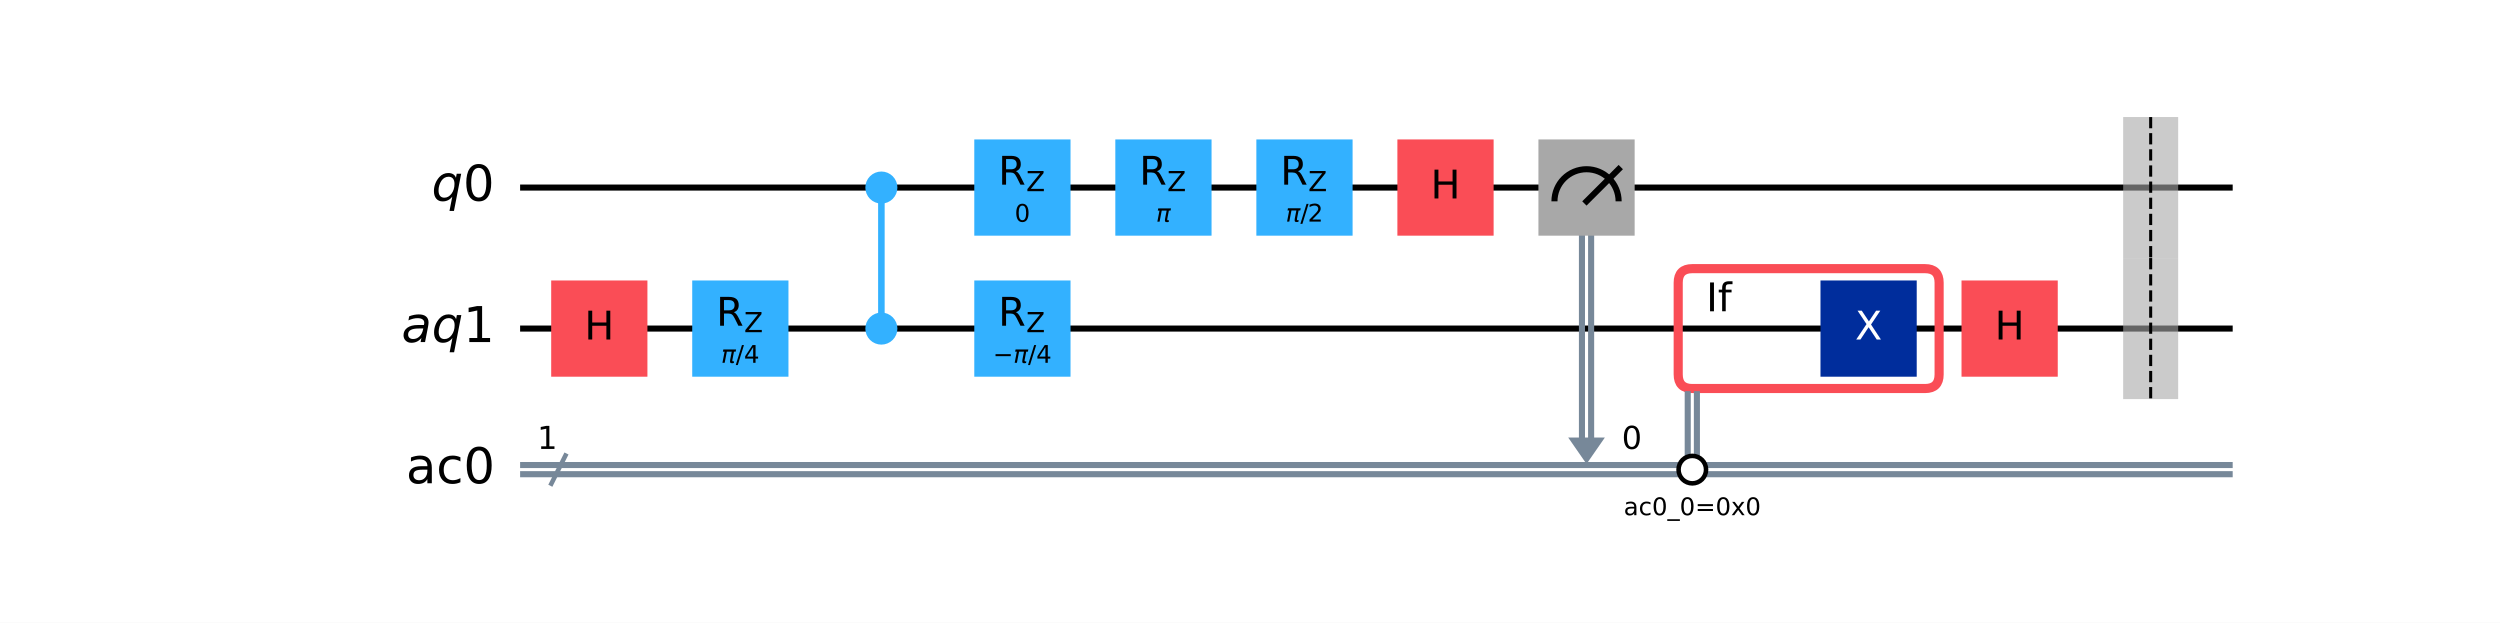
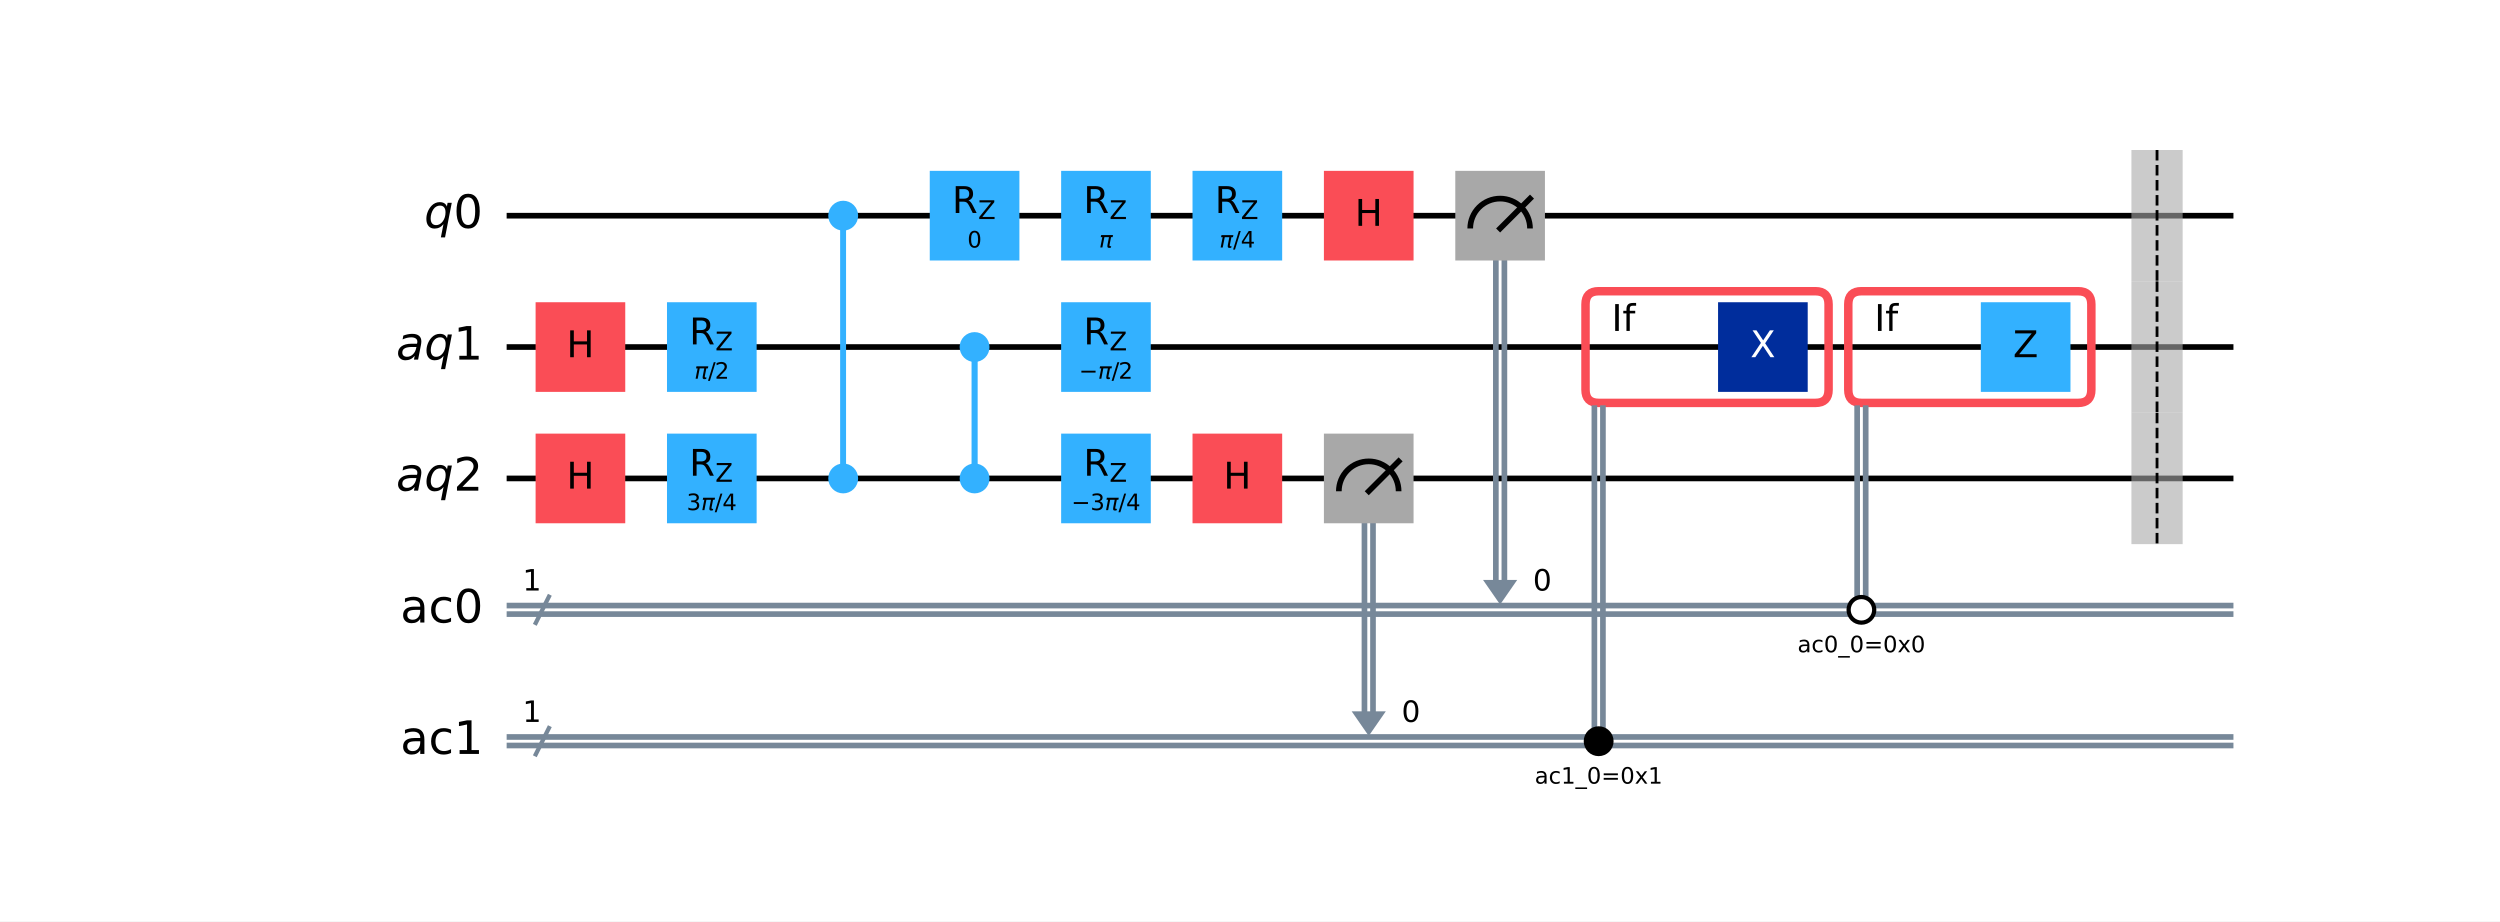
- <svg xmlns="http://www.w3.org/2000/svg" xmlns:xlink="http://www.w3.org/1999/xlink" width="821.687pt" height="204.68pt" viewBox="0 0 821.687 204.68" version="1.1">
+ <svg xmlns="http://www.w3.org/2000/svg" xmlns:xlink="http://www.w3.org/1999/xlink" width="882.033pt" height="325.08pt" viewBox="0 0 882.033 325.08" version="1.1">
  <defs>
    <style type="text/css">*{stroke-linejoin: round; stroke-linecap: butt}</style>
  </defs>
  <g id="figure_1">
    <g id="patch_1">
-       <path d="M 0 204.68  L 821.687 204.68  L 821.687 0  L 0 0  z " style="fill: #ffffff" />
+       <path d="M 0 325.08  L 882.033 325.08  L 882.033 0  L 0 0  z " style="fill: #ffffff" />
    </g>
    <g id="axes_1">
      <g id="line2d_1">
-         <path d="M 171.946 61.645  L 732.829 61.645  " clip-path="url(#pa4b3203c7c)" style="fill: none; stroke: #000000; stroke-width: 2; stroke-linecap: square" />
+         <path d="M 179.751 76.093  L 786.989 76.093  " clip-path="url(#p1c346f4d17)" style="fill: none; stroke: #000000; stroke-width: 2; stroke-linecap: square" />
      </g>
      <g id="line2d_2">
-         <path d="M 171.946 107.999  L 732.829 107.999  " clip-path="url(#pa4b3203c7c)" style="fill: none; stroke: #000000; stroke-width: 2; stroke-linecap: square" />
+         <path d="M 179.751 122.447  L 786.989 122.447  " clip-path="url(#p1c346f4d17)" style="fill: none; stroke: #000000; stroke-width: 2; stroke-linecap: square" />
      </g>
      <g id="line2d_3">
-         <path d="M 181.216 158.988  L 185.852 149.717  " clip-path="url(#pa4b3203c7c)" style="fill: none; stroke: #778899; stroke-width: 1.5; stroke-linecap: square" />
+         <path d="M 179.751 168.801  L 786.989 168.801  " clip-path="url(#p1c346f4d17)" style="fill: none; stroke: #000000; stroke-width: 2; stroke-linecap: square" />
      </g>
      <g id="line2d_4">
-         <path d="M 171.946 152.846  L 732.829 152.846  " clip-path="url(#pa4b3203c7c)" style="fill: none; stroke: #778899; stroke-width: 2; stroke-linecap: square" />
+         <path d="M 189.022 219.79  L 193.658 210.519  " clip-path="url(#p1c346f4d17)" style="fill: none; stroke: #778899; stroke-width: 1.5; stroke-linecap: square" />
      </g>
      <g id="line2d_5">
-         <path d="M 171.946 155.859  L 732.829 155.859  " clip-path="url(#pa4b3203c7c)" style="fill: none; stroke: #778899; stroke-width: 2; stroke-linecap: square" />
+         <path d="M 179.751 213.648  L 786.989 213.648  " clip-path="url(#p1c346f4d17)" style="fill: none; stroke: #778899; stroke-width: 2; stroke-linecap: square" />
+       </g>
+       <g id="line2d_6">
+         <path d="M 179.751 216.661  L 786.989 216.661  " clip-path="url(#p1c346f4d17)" style="fill: none; stroke: #778899; stroke-width: 2; stroke-linecap: square" />
+       </g>
+       <g id="line2d_7">
+         <path d="M 189.022 266.144  L 193.658 256.873  " clip-path="url(#p1c346f4d17)" style="fill: none; stroke: #778899; stroke-width: 1.5; stroke-linecap: square" />
+       </g>
+       <g id="line2d_8">
+         <path d="M 179.751 260.002  L 786.989 260.002  " clip-path="url(#p1c346f4d17)" style="fill: none; stroke: #778899; stroke-width: 2; stroke-linecap: square" />
+       </g>
+       <g id="line2d_9">
+         <path d="M 179.751 263.015  L 786.989 263.015  " clip-path="url(#p1c346f4d17)" style="fill: none; stroke: #778899; stroke-width: 2; stroke-linecap: square" />
      </g>
      <g id="patch_2">
-         <path d="M 515.429 143.807  L 527.481 143.807  L 521.455 152.499  z " clip-path="url(#pa4b3203c7c)" style="fill: #778899" />
+         <path d="M 476.881 250.963  L 488.933 250.963  L 482.907 259.655  z " clip-path="url(#p1c346f4d17)" style="fill: #778899" />
      </g>
      <g id="patch_3">
-         <path d="M 556.22 127.699  L 632.704 127.699  Q 637.34 127.699 637.34 123.064  L 637.34 92.934  Q 637.34 88.298 632.704 88.298  L 556.22 88.298  Q 551.585 88.298 551.585 92.934  L 551.585 123.064  Q 551.585 127.699 556.22 127.699  L 556.22 127.699  z " clip-path="url(#pa4b3203c7c)" style="fill: none; stroke: #fa4d56; stroke-width: 3; stroke-linejoin: miter" />
+         <path d="M 523.235 204.609  L 535.287 204.609  L 529.261 213.301  z " clip-path="url(#p1c346f4d17)" style="fill: #778899" />
+       </g>
+       <g id="patch_4">
+         <path d="M 564.026 142.147  L 640.51 142.147  Q 645.146 142.147 645.146 137.512  L 645.146 107.382  Q 645.146 102.746 640.51 102.746  L 564.026 102.746  Q 559.391 102.746 559.391 107.382  L 559.391 137.512  Q 559.391 142.147 564.026 142.147  L 564.026 142.147  z " clip-path="url(#p1c346f4d17)" style="fill: none; stroke: #fa4d56; stroke-width: 3; stroke-linejoin: miter" />
      </g>
      <g id="text_1">
-         <g clip-path="url(#pa4b3203c7c)">
-           <g transform="translate(552.5118 102.3152) scale(0.13 -0.13)">
+         <g clip-path="url(#p1c346f4d17)">
+           <g transform="translate(560.3178 116.7632) scale(0.13 -0.13)">
            <defs>
              <path id="DejaVuSans-20" transform="scale(0.015625)" />
              <path id="DejaVuSans-49" d="M 628 4666  L 1259 4666  L 1259 0  L 628 0  L 628 4666  z " transform="scale(0.015625)" />
              <path id="DejaVuSans-66" d="M 2375 4863  L 2375 4384  L 1825 4384  Q 1516 4384 1395 4259  Q 1275 4134 1275 3809  L 1275 3500  L 2222 3500  L 2222 3053  L 1275 3053  L 1275 0  L 697 0  L 697 3053  L 147 3053  L 147 3500  L 697 3500  L 697 3744  Q 697 4328 969 4595  Q 1241 4863 1831 4863  L 2375 4863  z " transform="scale(0.015625)" />
            </defs>
            <use xlink:href="#DejaVuSans-20" />
            <use xlink:href="#DejaVuSans-20" transform="translate(31.78711 0)" />
            <use xlink:href="#DejaVuSans-49" transform="translate(63.57422 0)" />
            <use xlink:href="#DejaVuSans-66" transform="translate(93.06641 0)" />
          </g>
        </g>
      </g>
-       <g id="patch_4">
-         <path d="M -526.146 313.115  Q -521.51 313.115 -521.51 308.48  Q -521.51 273.714 -526.146 273.714  Q -607.265 273.714 -607.265 278.35  Q -607.265 313.115 -602.63 313.115  " clip-path="url(#pa4b3203c7c)" style="fill: none; stroke: #fa4d56; stroke-width: 3; stroke-linejoin: miter" />
+       <g id="patch_5">
+         <path d="M -518.34 420.271  Q -513.704 420.271 -513.704 415.636  Q -513.704 380.87 -518.34 380.87  Q -599.459 380.87 -599.459 385.506  Q -599.459 420.271 -594.824 420.271  " clip-path="url(#p1c346f4d17)" style="fill: none; stroke: #fa4d56; stroke-width: 3; stroke-linejoin: miter" />
      </g>
      <g id="text_2">
-         <g clip-path="url(#pa4b3203c7c)">
-           <g transform="translate(-606.3381 287.7312) scale(0.13 -0.13)">
+         <g clip-path="url(#p1c346f4d17)">
+           <g transform="translate(-598.5322 394.8872) scale(0.13 -0.13)">
            <use xlink:href="#DejaVuSans-20" />
            <use xlink:href="#DejaVuSans-20" transform="translate(31.78711 0)" />
            <use xlink:href="#DejaVuSans-49" transform="translate(63.57422 0)" />
            <use xlink:href="#DejaVuSans-66" transform="translate(93.06641 0)" />
          </g>
        </g>
      </g>
-       <g id="patch_5">
-         <path d="M 167.31 38.468  L -991.54 38.468  L -991.54 223.884  L 167.31 223.884  z " clip-path="url(#pa4b3203c7c)" style="fill: #ffffff; stroke: #ffffff; stroke-width: 1.5; stroke-linejoin: miter" />
-       </g>
-       <g id="line2d_6">
-         <path d="M 289.685 107.999  L 289.685 61.645  " clip-path="url(#pa4b3203c7c)" style="fill: none; stroke: #33b1ff; stroke-width: 2; stroke-linecap: square" />
-       </g>
-       <g id="line2d_7">
-         <path d="M 522.961 61.645  L 522.961 143.807  " clip-path="url(#pa4b3203c7c)" style="fill: none; stroke: #778899; stroke-width: 2; stroke-linecap: square" />
-       </g>
-       <g id="line2d_8">
-         <path d="M 519.948 61.645  L 519.948 143.807  " clip-path="url(#pa4b3203c7c)" style="fill: none; stroke: #778899; stroke-width: 2; stroke-linecap: square" />
-       </g>
-       <g id="line2d_9">
-         <path d="M 557.727 129.553  L 557.727 154.353  " clip-path="url(#pa4b3203c7c)" style="fill: none; stroke: #778899; stroke-width: 2; stroke-linecap: square" />
+       <g id="patch_6">
+         <path d="M 656.734 142.147  L 733.218 142.147  Q 737.854 142.147 737.854 137.512  L 737.854 107.382  Q 737.854 102.746 733.218 102.746  L 656.734 102.746  Q 652.099 102.746 652.099 107.382  L 652.099 137.512  Q 652.099 142.147 656.734 142.147  L 656.734 142.147  z " clip-path="url(#p1c346f4d17)" style="fill: none; stroke: #fa4d56; stroke-width: 3; stroke-linejoin: miter" />
+       </g>
+       <g id="text_3">
+         <g clip-path="url(#p1c346f4d17)">
+           <g transform="translate(653.0258 116.7632) scale(0.13 -0.13)">
+             <use xlink:href="#DejaVuSans-20" />
+             <use xlink:href="#DejaVuSans-20" transform="translate(31.78711 0)" />
+             <use xlink:href="#DejaVuSans-49" transform="translate(63.57422 0)" />
+             <use xlink:href="#DejaVuSans-66" transform="translate(93.06641 0)" />
+           </g>
+         </g>
+       </g>
+       <g id="patch_7">
+         <path d="M -425.632 420.271  Q -420.996 420.271 -420.996 415.636  Q -420.996 380.87 -425.632 380.87  Q -506.751 380.87 -506.751 385.506  Q -506.751 420.271 -502.116 420.271  " clip-path="url(#p1c346f4d17)" style="fill: none; stroke: #fa4d56; stroke-width: 3; stroke-linejoin: miter" />
+       </g>
+       <g id="text_4">
+         <g clip-path="url(#p1c346f4d17)">
+           <g transform="translate(-505.8242 394.8872) scale(0.13 -0.13)">
+             <use xlink:href="#DejaVuSans-20" />
+             <use xlink:href="#DejaVuSans-20" transform="translate(31.78711 0)" />
+             <use xlink:href="#DejaVuSans-49" transform="translate(63.57422 0)" />
+             <use xlink:href="#DejaVuSans-66" transform="translate(93.06641 0)" />
+           </g>
+         </g>
+       </g>
+       <g id="patch_8">
+         <path d="M 175.116 52.916  L -983.734 52.916  L -983.734 331.04  L 175.116 331.04  z " clip-path="url(#p1c346f4d17)" style="fill: #ffffff; stroke: #ffffff; stroke-width: 1.5; stroke-linejoin: miter" />
      </g>
      <g id="line2d_10">
-         <path d="M 554.714 129.553  L 554.714 154.353  " clip-path="url(#pa4b3203c7c)" style="fill: none; stroke: #778899; stroke-width: 2; stroke-linecap: square" />
+         <path d="M 297.491 168.801  L 297.491 76.093  " clip-path="url(#p1c346f4d17)" style="fill: none; stroke: #33b1ff; stroke-width: 2; stroke-linecap: square" />
      </g>
      <g id="line2d_11">
-         <path d="M 289.685 107.999  L 289.685 61.645  " clip-path="url(#pa4b3203c7c)" style="fill: none; stroke: #33b1ff; stroke-width: 2; stroke-linecap: square" />
-       </g>
-       <g id="patch_6">
-         <path d="M 697.832 84.822  L 715.91 84.822  L 715.91 38.468  L 697.832 38.468  z " clip-path="url(#pa4b3203c7c)" style="fill: #a8a8a8; opacity: 0.6" />
-       </g>
-       <g id="patch_7">
-         <path d="M 697.832 131.176  L 715.91 131.176  L 715.91 84.822  L 697.832 84.822  z " clip-path="url(#pa4b3203c7c)" style="fill: #a8a8a8; opacity: 0.6" />
-       </g>
-       <g id="patch_8">
-         <path d="M 181.912 123.064  L 212.042 123.064  L 212.042 92.934  L 181.912 92.934  z " clip-path="url(#pa4b3203c7c)" style="fill: #fa4d56; stroke: #fa4d56; stroke-width: 1.5; stroke-linejoin: miter" />
+         <path d="M 343.845 168.801  L 343.845 122.447  " clip-path="url(#p1c346f4d17)" style="fill: none; stroke: #33b1ff; stroke-width: 2; stroke-linecap: square" />
+       </g>
+       <g id="line2d_12">
+         <path d="M 484.413 168.801  L 484.413 250.963  " clip-path="url(#p1c346f4d17)" style="fill: none; stroke: #778899; stroke-width: 2; stroke-linecap: square" />
+       </g>
+       <g id="line2d_13">
+         <path d="M 481.4 168.801  L 481.4 250.963  " clip-path="url(#p1c346f4d17)" style="fill: none; stroke: #778899; stroke-width: 2; stroke-linecap: square" />
+       </g>
+       <g id="line2d_14">
+         <path d="M 530.767 76.093  L 530.767 204.609  " clip-path="url(#p1c346f4d17)" style="fill: none; stroke: #778899; stroke-width: 2; stroke-linecap: square" />
+       </g>
+       <g id="line2d_15">
+         <path d="M 527.754 76.093  L 527.754 204.609  " clip-path="url(#p1c346f4d17)" style="fill: none; stroke: #778899; stroke-width: 2; stroke-linecap: square" />
+       </g>
+       <g id="line2d_16">
+         <path d="M 565.533 144.001  L 565.533 261.509  " clip-path="url(#p1c346f4d17)" style="fill: none; stroke: #778899; stroke-width: 2; stroke-linecap: square" />
+       </g>
+       <g id="line2d_17">
+         <path d="M 562.52 144.001  L 562.52 261.509  " clip-path="url(#p1c346f4d17)" style="fill: none; stroke: #778899; stroke-width: 2; stroke-linecap: square" />
+       </g>
+       <g id="line2d_18">
+         <path d="M 658.241 144.001  L 658.241 215.155  " clip-path="url(#p1c346f4d17)" style="fill: none; stroke: #778899; stroke-width: 2; stroke-linecap: square" />
+       </g>
+       <g id="line2d_19">
+         <path d="M 655.228 144.001  L 655.228 215.155  " clip-path="url(#p1c346f4d17)" style="fill: none; stroke: #778899; stroke-width: 2; stroke-linecap: square" />
+       </g>
+       <g id="line2d_20">
+         <path d="M 297.491 168.801  L 297.491 76.093  " clip-path="url(#p1c346f4d17)" style="fill: none; stroke: #33b1ff; stroke-width: 2; stroke-linecap: square" />
+       </g>
+       <g id="line2d_21">
+         <path d="M 343.845 168.801  L 343.845 122.447  " clip-path="url(#p1c346f4d17)" style="fill: none; stroke: #33b1ff; stroke-width: 2; stroke-linecap: square" />
      </g>
      <g id="patch_9">
-         <path d="M 228.266 123.064  L 258.396 123.064  L 258.396 92.934  L 228.266 92.934  z " clip-path="url(#pa4b3203c7c)" style="fill: #33b1ff; stroke: #33b1ff; stroke-width: 1.5; stroke-linejoin: miter" />
+         <path d="M 751.992 99.27  L 770.07 99.27  L 770.07 52.916  L 751.992 52.916  z " clip-path="url(#p1c346f4d17)" style="fill: #a8a8a8; opacity: 0.6" />
      </g>
      <g id="patch_10">
-         <path d="M 289.685 66.164  C 290.883 66.164 292.033 65.688 292.88 64.841  C 293.728 63.993 294.204 62.843 294.204 61.645  C 294.204 60.446 293.728 59.297 292.88 58.449  C 292.033 57.601 290.883 57.125 289.685 57.125  C 288.486 57.125 287.336 57.601 286.489 58.449  C 285.641 59.297 285.165 60.446 285.165 61.645  C 285.165 62.843 285.641 63.993 286.489 64.841  C 287.336 65.688 288.486 66.164 289.685 66.164  z " clip-path="url(#pa4b3203c7c)" style="fill: #33b1ff; stroke: #33b1ff; stroke-width: 1.5; stroke-linejoin: miter" />
+         <path d="M 751.992 145.624  L 770.07 145.624  L 770.07 99.27  L 751.992 99.27  z " clip-path="url(#p1c346f4d17)" style="fill: #a8a8a8; opacity: 0.6" />
      </g>
      <g id="patch_11">
-         <path d="M 289.685 112.518  C 290.883 112.518 292.033 112.042 292.88 111.195  C 293.728 110.347 294.204 109.197 294.204 107.999  C 294.204 106.8 293.728 105.651 292.88 104.803  C 292.033 103.955 290.883 103.479 289.685 103.479  C 288.486 103.479 287.336 103.955 286.489 104.803  C 285.641 105.651 285.165 106.8 285.165 107.999  C 285.165 109.197 285.641 110.347 286.489 111.195  C 287.336 112.042 288.486 112.518 289.685 112.518  z " clip-path="url(#pa4b3203c7c)" style="fill: #33b1ff; stroke: #33b1ff; stroke-width: 1.5; stroke-linejoin: miter" />
+         <path d="M 751.992 191.978  L 770.07 191.978  L 770.07 145.624  L 751.992 145.624  z " clip-path="url(#p1c346f4d17)" style="fill: #a8a8a8; opacity: 0.6" />
      </g>
      <g id="patch_12">
-         <path d="M 320.974 76.71  L 351.104 76.71  L 351.104 46.58  L 320.974 46.58  z " clip-path="url(#pa4b3203c7c)" style="fill: #33b1ff; stroke: #33b1ff; stroke-width: 1.5; stroke-linejoin: miter" />
+         <path d="M 189.718 183.866  L 219.848 183.866  L 219.848 153.736  L 189.718 153.736  z " clip-path="url(#p1c346f4d17)" style="fill: #fa4d56; stroke: #fa4d56; stroke-width: 1.5; stroke-linejoin: miter" />
      </g>
      <g id="patch_13">
-         <path d="M 320.974 123.064  L 351.104 123.064  L 351.104 92.934  L 320.974 92.934  z " clip-path="url(#pa4b3203c7c)" style="fill: #33b1ff; stroke: #33b1ff; stroke-width: 1.5; stroke-linejoin: miter" />
+         <path d="M 189.718 137.512  L 219.848 137.512  L 219.848 107.382  L 189.718 107.382  z " clip-path="url(#p1c346f4d17)" style="fill: #fa4d56; stroke: #fa4d56; stroke-width: 1.5; stroke-linejoin: miter" />
      </g>
      <g id="patch_14">
-         <path d="M 367.328 76.71  L 397.458 76.71  L 397.458 46.58  L 367.328 46.58  z " clip-path="url(#pa4b3203c7c)" style="fill: #33b1ff; stroke: #33b1ff; stroke-width: 1.5; stroke-linejoin: miter" />
+         <path d="M 236.072 183.866  L 266.202 183.866  L 266.202 153.736  L 236.072 153.736  z " clip-path="url(#p1c346f4d17)" style="fill: #33b1ff; stroke: #33b1ff; stroke-width: 1.5; stroke-linejoin: miter" />
      </g>
      <g id="patch_15">
-         <path d="M 413.682 76.71  L 443.812 76.71  L 443.812 46.58  L 413.682 46.58  z " clip-path="url(#pa4b3203c7c)" style="fill: #33b1ff; stroke: #33b1ff; stroke-width: 1.5; stroke-linejoin: miter" />
+         <path d="M 236.072 137.512  L 266.202 137.512  L 266.202 107.382  L 236.072 107.382  z " clip-path="url(#p1c346f4d17)" style="fill: #33b1ff; stroke: #33b1ff; stroke-width: 1.5; stroke-linejoin: miter" />
      </g>
      <g id="patch_16">
-         <path d="M 460.036 76.71  L 490.166 76.71  L 490.166 46.58  L 460.036 46.58  z " clip-path="url(#pa4b3203c7c)" style="fill: #fa4d56; stroke: #fa4d56; stroke-width: 1.5; stroke-linejoin: miter" />
+         <path d="M 297.491 80.612  C 298.689 80.612 299.839 80.136 300.686 79.289  C 301.534 78.441 302.01 77.291 302.01 76.093  C 302.01 74.894 301.534 73.745 300.686 72.897  C 299.839 72.049 298.689 71.573 297.491 71.573  C 296.292 71.573 295.142 72.049 294.295 72.897  C 293.447 73.745 292.971 74.894 292.971 76.093  C 292.971 77.291 293.447 78.441 294.295 79.289  C 295.142 80.136 296.292 80.612 297.491 80.612  z " clip-path="url(#p1c346f4d17)" style="fill: #33b1ff; stroke: #33b1ff; stroke-width: 1.5; stroke-linejoin: miter" />
      </g>
      <g id="patch_17">
-         <path d="M 506.39 76.71  L 536.52 76.71  L 536.52 46.58  L 506.39 46.58  z " clip-path="url(#pa4b3203c7c)" style="fill: #a8a8a8; stroke: #a8a8a8; stroke-width: 1.5; stroke-linejoin: miter" />
+         <path d="M 297.491 173.32  C 298.689 173.32 299.839 172.844 300.686 171.997  C 301.534 171.149 302.01 169.999 302.01 168.801  C 302.01 167.602 301.534 166.453 300.686 165.605  C 299.839 164.757 298.689 164.281 297.491 164.281  C 296.292 164.281 295.142 164.757 294.295 165.605  C 293.447 166.453 292.971 167.602 292.971 168.801  C 292.971 169.999 293.447 171.149 294.295 171.997  C 295.142 172.844 296.292 173.32 297.491 173.32  z " clip-path="url(#p1c346f4d17)" style="fill: #33b1ff; stroke: #33b1ff; stroke-width: 1.5; stroke-linejoin: miter" />
      </g>
      <g id="patch_18">
-         <path d="M 532 66.164  C 532 63.369 530.888 60.684 528.911 58.707  C 526.935 56.731 524.25 55.619 521.455 55.619  C 518.659 55.619 515.975 56.731 513.998 58.707  C 512.021 60.684 510.909 63.369 510.909 66.164  " clip-path="url(#pa4b3203c7c)" style="fill: none; stroke: #000000; stroke-width: 2; stroke-linejoin: miter" />
-       </g>
-       <g id="line2d_12">
-         <path d="M 521.455 66.164  L 532 55.619  " clip-path="url(#pa4b3203c7c)" style="fill: none; stroke: #000000; stroke-width: 2; stroke-linecap: square" />
+         <path d="M 343.845 173.32  C 345.043 173.32 346.193 172.844 347.04 171.997  C 347.888 171.149 348.364 169.999 348.364 168.801  C 348.364 167.602 347.888 166.453 347.04 165.605  C 346.193 164.757 345.043 164.281 343.845 164.281  C 342.646 164.281 341.496 164.757 340.649 165.605  C 339.801 166.453 339.325 167.602 339.325 168.801  C 339.325 169.999 339.801 171.149 340.649 171.997  C 341.496 172.844 342.646 173.32 343.845 173.32  z " clip-path="url(#p1c346f4d17)" style="fill: #33b1ff; stroke: #33b1ff; stroke-width: 1.5; stroke-linejoin: miter" />
      </g>
      <g id="patch_19">
-         <path d="M 556.22 158.872  C 557.419 158.872 558.568 158.396 559.416 157.549  C 560.263 156.701 560.74 155.551 560.74 154.353  C 560.74 153.154 560.263 152.005 559.416 151.157  C 558.568 150.309 557.419 149.833 556.22 149.833  C 555.022 149.833 553.872 150.309 553.024 151.157  C 552.177 152.005 551.701 153.154 551.701 154.353  C 551.701 155.551 552.177 156.701 553.024 157.549  C 553.872 158.396 555.022 158.872 556.22 158.872  z " clip-path="url(#pa4b3203c7c)" style="fill: #ffffff; stroke: #000000; stroke-width: 1.5; stroke-linejoin: miter" />
+         <path d="M 343.845 126.966  C 345.043 126.966 346.193 126.49 347.04 125.643  C 347.888 124.795 348.364 123.645 348.364 122.447  C 348.364 121.248 347.888 120.099 347.04 119.251  C 346.193 118.403 345.043 117.927 343.845 117.927  C 342.646 117.927 341.496 118.403 340.649 119.251  C 339.801 120.099 339.325 121.248 339.325 122.447  C 339.325 123.645 339.801 124.795 340.649 125.643  C 341.496 126.49 342.646 126.966 343.845 126.966  z " clip-path="url(#p1c346f4d17)" style="fill: #33b1ff; stroke: #33b1ff; stroke-width: 1.5; stroke-linejoin: miter" />
      </g>
      <g id="patch_20">
-         <path d="M 645.452 123.064  L 675.582 123.064  L 675.582 92.934  L 645.452 92.934  z " clip-path="url(#pa4b3203c7c)" style="fill: #fa4d56; stroke: #fa4d56; stroke-width: 1.5; stroke-linejoin: miter" />
+         <path d="M 328.78 91.158  L 358.91 91.158  L 358.91 61.028  L 328.78 61.028  z " clip-path="url(#p1c346f4d17)" style="fill: #33b1ff; stroke: #33b1ff; stroke-width: 1.5; stroke-linejoin: miter" />
      </g>
      <g id="patch_21">
-         <path d="M 599.098 123.064  L 629.228 123.064  L 629.228 92.934  L 599.098 92.934  z " clip-path="url(#pa4b3203c7c)" style="fill: #002d9c; stroke: #002d9c; stroke-width: 1.5; stroke-linejoin: miter" />
-       </g>
-       <g id="text_3">
-         <g clip-path="url(#pa4b3203c7c)">
-           <g transform="translate(141.8747 66.09578) scale(0.1625 -0.1625)">
+         <path d="M 375.134 91.158  L 405.264 91.158  L 405.264 61.028  L 375.134 61.028  z " clip-path="url(#p1c346f4d17)" style="fill: #33b1ff; stroke: #33b1ff; stroke-width: 1.5; stroke-linejoin: miter" />
+       </g>
+       <g id="patch_22">
+         <path d="M 375.134 183.866  L 405.264 183.866  L 405.264 153.736  L 375.134 153.736  z " clip-path="url(#p1c346f4d17)" style="fill: #33b1ff; stroke: #33b1ff; stroke-width: 1.5; stroke-linejoin: miter" />
+       </g>
+       <g id="patch_23">
+         <path d="M 375.134 137.512  L 405.264 137.512  L 405.264 107.382  L 375.134 107.382  z " clip-path="url(#p1c346f4d17)" style="fill: #33b1ff; stroke: #33b1ff; stroke-width: 1.5; stroke-linejoin: miter" />
+       </g>
+       <g id="patch_24">
+         <path d="M 421.488 91.158  L 451.618 91.158  L 451.618 61.028  L 421.488 61.028  z " clip-path="url(#p1c346f4d17)" style="fill: #33b1ff; stroke: #33b1ff; stroke-width: 1.5; stroke-linejoin: miter" />
+       </g>
+       <g id="patch_25">
+         <path d="M 421.488 183.866  L 451.618 183.866  L 451.618 153.736  L 421.488 153.736  z " clip-path="url(#p1c346f4d17)" style="fill: #fa4d56; stroke: #fa4d56; stroke-width: 1.5; stroke-linejoin: miter" />
+       </g>
+       <g id="patch_26">
+         <path d="M 467.842 91.158  L 497.972 91.158  L 497.972 61.028  L 467.842 61.028  z " clip-path="url(#p1c346f4d17)" style="fill: #fa4d56; stroke: #fa4d56; stroke-width: 1.5; stroke-linejoin: miter" />
+       </g>
+       <g id="patch_27">
+         <path d="M 467.842 183.866  L 497.972 183.866  L 497.972 153.736  L 467.842 153.736  z " clip-path="url(#p1c346f4d17)" style="fill: #a8a8a8; stroke: #a8a8a8; stroke-width: 1.5; stroke-linejoin: miter" />
+       </g>
+       <g id="patch_28">
+         <path d="M 493.452 173.32  C 493.452 170.525 492.34 167.84 490.363 165.863  C 488.387 163.887 485.702 162.775 482.907 162.775  C 480.111 162.775 477.427 163.887 475.45 165.863  C 473.473 167.84 472.361 170.525 472.361 173.32  " clip-path="url(#p1c346f4d17)" style="fill: none; stroke: #000000; stroke-width: 2; stroke-linejoin: miter" />
+       </g>
+       <g id="line2d_22">
+         <path d="M 482.907 173.32  L 493.452 162.775  " clip-path="url(#p1c346f4d17)" style="fill: none; stroke: #000000; stroke-width: 2; stroke-linecap: square" />
+       </g>
+       <g id="patch_29">
+         <path d="M 514.196 91.158  L 544.326 91.158  L 544.326 61.028  L 514.196 61.028  z " clip-path="url(#p1c346f4d17)" style="fill: #a8a8a8; stroke: #a8a8a8; stroke-width: 1.5; stroke-linejoin: miter" />
+       </g>
+       <g id="patch_30">
+         <path d="M 539.806 80.612  C 539.806 77.817 538.694 75.132 536.717 73.155  C 534.741 71.179 532.056 70.067 529.261 70.067  C 526.465 70.067 523.781 71.179 521.804 73.155  C 519.827 75.132 518.715 77.817 518.715 80.612  " clip-path="url(#p1c346f4d17)" style="fill: none; stroke: #000000; stroke-width: 2; stroke-linejoin: miter" />
+       </g>
+       <g id="line2d_23">
+         <path d="M 529.261 80.612  L 539.806 70.067  " clip-path="url(#p1c346f4d17)" style="fill: none; stroke: #000000; stroke-width: 2; stroke-linecap: square" />
+       </g>
+       <g id="patch_31">
+         <path d="M 564.026 266.028  C 565.225 266.028 566.374 265.552 567.222 264.705  C 568.069 263.857 568.546 262.707 568.546 261.509  C 568.546 260.31 568.069 259.161 567.222 258.313  C 566.374 257.465 565.225 256.989 564.026 256.989  C 562.828 256.989 561.678 257.465 560.83 258.313  C 559.983 259.161 559.507 260.31 559.507 261.509  C 559.507 262.707 559.983 263.857 560.83 264.705  C 561.678 265.552 562.828 266.028 564.026 266.028  z " clip-path="url(#p1c346f4d17)" style="stroke: #000000; stroke-width: 1.5; stroke-linejoin: miter" />
+       </g>
+       <g id="patch_32">
+         <path d="M 656.734 219.674  C 657.933 219.674 659.082 219.198 659.93 218.351  C 660.777 217.503 661.254 216.353 661.254 215.155  C 661.254 213.956 660.777 212.807 659.93 211.959  C 659.082 211.111 657.933 210.635 656.734 210.635  C 655.536 210.635 654.386 211.111 653.538 211.959  C 652.691 212.807 652.215 213.956 652.215 215.155  C 652.215 216.353 652.691 217.503 653.538 218.351  C 654.386 219.198 655.536 219.674 656.734 219.674  z " clip-path="url(#p1c346f4d17)" style="fill: #ffffff; stroke: #000000; stroke-width: 1.5; stroke-linejoin: miter" />
+       </g>
+       <g id="patch_33">
+         <path d="M 606.904 137.512  L 637.034 137.512  L 637.034 107.382  L 606.904 107.382  z " clip-path="url(#p1c346f4d17)" style="fill: #002d9c; stroke: #002d9c; stroke-width: 1.5; stroke-linejoin: miter" />
+       </g>
+       <g id="patch_34">
+         <path d="M 699.612 137.512  L 729.742 137.512  L 729.742 107.382  L 699.612 107.382  z " clip-path="url(#p1c346f4d17)" style="fill: #33b1ff; stroke: #33b1ff; stroke-width: 1.5; stroke-linejoin: miter" />
+       </g>
+       <g id="text_5">
+         <g clip-path="url(#p1c346f4d17)">
+           <g transform="translate(149.6807 80.54378) scale(0.1625 -0.1625)">
            <defs>
              <path id="DejaVuSans-Oblique-71" d="M 2669 525  Q 2438 222 2123 65  Q 1809 -91 1428 -91  Q 897 -91 595 267  Q 294 625 294 1253  Q 294 1759 480 2231  Q 666 2703 1013 3078  Q 1238 3322 1530 3453  Q 1822 3584 2144 3584  Q 2531 3584 2781 3431  Q 3031 3278 3144 2969  L 3244 3494  L 3822 3494  L 2888 -1319  L 2309 -1319  L 2669 525  z M 891 1338  Q 891 875 1084 633  Q 1278 391 1644 391  Q 2188 391 2572 911  Q 2956 1431 2956 2175  Q 2956 2625 2757 2864  Q 2559 3103 2188 3103  Q 1916 3103 1684 2976  Q 1453 2850 1281 2606  Q 1100 2350 995 2006  Q 891 1663 891 1338  z " transform="scale(0.015625)" />
              <path id="DejaVuSans-30" d="M 2034 4250  Q 1547 4250 1301 3770  Q 1056 3291 1056 2328  Q 1056 1369 1301 889  Q 1547 409 2034 409  Q 2525 409 2770 889  Q 3016 1369 3016 2328  Q 3016 3291 2770 3770  Q 2525 4250 2034 4250  z M 2034 4750  Q 2819 4750 3233 4129  Q 3647 3509 3647 2328  Q 3647 1150 3233 529  Q 2819 -91 2034 -91  Q 1250 -91 836 529  Q 422 1150 422 2328  Q 422 3509 836 4129  Q 1250 4750 2034 4750  z " transform="scale(0.015625)" />
            </defs>
            <use xlink:href="#DejaVuSans-Oblique-71" transform="translate(0 0.78125)" />
            <use xlink:href="#DejaVuSans-30" transform="translate(63.47656 0.78125)" />
          </g>
        </g>
      </g>
-       <g id="text_4">
-         <g clip-path="url(#pa4b3203c7c)">
-           <g transform="translate(131.9622 112.4498) scale(0.1625 -0.1625)">
+       <g id="text_6">
+         <g clip-path="url(#p1c346f4d17)">
+           <g transform="translate(139.7682 126.8978) scale(0.1625 -0.1625)">
            <defs>
              <path id="DejaVuSans-Oblique-61" d="M 3438 1997  L 3047 0  L 2472 0  L 2578 531  Q 2325 219 2001 64  Q 1678 -91 1281 -91  Q 834 -91 548 182  Q 263 456 263 884  Q 263 1497 752 1853  Q 1241 2209 2100 2209  L 2900 2209  L 2931 2363  Q 2938 2388 2941 2417  Q 2944 2447 2944 2509  Q 2944 2788 2717 2942  Q 2491 3097 2081 3097  Q 1800 3097 1504 3025  Q 1209 2953 897 2809  L 997 3341  Q 1322 3463 1633 3523  Q 1944 3584 2234 3584  Q 2853 3584 3176 3315  Q 3500 3047 3500 2534  Q 3500 2431 3484 2292  Q 3469 2153 3438 1997  z M 2816 1759  L 2241 1759  Q 1534 1759 1195 1570  Q 856 1381 856 984  Q 856 709 1029 553  Q 1203 397 1509 397  Q 1978 397 2328 733  Q 2678 1069 2791 1631  L 2816 1759  z " transform="scale(0.015625)" />
              <path id="DejaVuSans-31" d="M 794 531  L 1825 531  L 1825 4091  L 703 3866  L 703 4441  L 1819 4666  L 2450 4666  L 2450 531  L 3481 531  L 3481 0  L 794 0  L 794 531  z " transform="scale(0.015625)" />
            </defs>
            <use xlink:href="#DejaVuSans-Oblique-61" transform="translate(0 0.09375)" />
            <use xlink:href="#DejaVuSans-Oblique-71" transform="translate(61.2793 0.09375)" />
            <use xlink:href="#DejaVuSans-31" transform="translate(124.7559 0.09375)" />
          </g>
        </g>
      </g>
-       <g id="text_5">
-         <g clip-path="url(#pa4b3203c7c)">
-           <g transform="translate(176.5809 147.5545) scale(0.104 -0.104)">
+       <g id="text_7">
+         <g clip-path="url(#p1c346f4d17)">
+           <g transform="translate(139.7682 173.2518) scale(0.1625 -0.1625)">
+             <defs>
+               <path id="DejaVuSans-32" d="M 1228 531  L 3431 531  L 3431 0  L 469 0  L 469 531  Q 828 903 1448 1529  Q 2069 2156 2228 2338  Q 2531 2678 2651 2914  Q 2772 3150 2772 3378  Q 2772 3750 2511 3984  Q 2250 4219 1831 4219  Q 1534 4219 1204 4116  Q 875 4013 500 3803  L 500 4441  Q 881 4594 1212 4672  Q 1544 4750 1819 4750  Q 2544 4750 2975 4387  Q 3406 4025 3406 3419  Q 3406 3131 3298 2873  Q 3191 2616 2906 2266  Q 2828 2175 2409 1742  Q 1991 1309 1228 531  z " transform="scale(0.015625)" />
+             </defs>
+             <use xlink:href="#DejaVuSans-Oblique-61" transform="translate(0 0.78125)" />
+             <use xlink:href="#DejaVuSans-Oblique-71" transform="translate(61.2793 0.78125)" />
+             <use xlink:href="#DejaVuSans-32" transform="translate(124.7559 0.78125)" />
+           </g>
+         </g>
+       </g>
+       <g id="text_8">
+         <g clip-path="url(#p1c346f4d17)">
+           <g transform="translate(184.3869 208.3565) scale(0.104 -0.104)">
            <use xlink:href="#DejaVuSans-31" />
          </g>
        </g>
      </g>
-       <g id="text_6">
-         <g clip-path="url(#pa4b3203c7c)">
-           <g transform="translate(133.4425 158.8368) scale(0.1625 -0.1625)">
+       <g id="text_9">
+         <g clip-path="url(#p1c346f4d17)">
+           <g transform="translate(141.2485 219.6388) scale(0.1625 -0.1625)">
            <defs>
              <path id="DejaVuSans-61" d="M 2194 1759  Q 1497 1759 1228 1600  Q 959 1441 959 1056  Q 959 750 1161 570  Q 1363 391 1709 391  Q 2188 391 2477 730  Q 2766 1069 2766 1631  L 2766 1759  L 2194 1759  z M 3341 1997  L 3341 0  L 2766 0  L 2766 531  Q 2569 213 2275 61  Q 1981 -91 1556 -91  Q 1019 -91 701 211  Q 384 513 384 1019  Q 384 1609 779 1909  Q 1175 2209 1959 2209  L 2766 2209  L 2766 2266  Q 2766 2663 2505 2880  Q 2244 3097 1772 3097  Q 1472 3097 1187 3025  Q 903 2953 641 2809  L 641 3341  Q 956 3463 1253 3523  Q 1550 3584 1831 3584  Q 2591 3584 2966 3190  Q 3341 2797 3341 1997  z " transform="scale(0.015625)" />
              <path id="DejaVuSans-63" d="M 3122 3366  L 3122 2828  Q 2878 2963 2633 3030  Q 2388 3097 2138 3097  Q 1578 3097 1268 2742  Q 959 2388 959 1747  Q 959 1106 1268 751  Q 1578 397 2138 397  Q 2388 397 2633 464  Q 2878 531 3122 666  L 3122 134  Q 2881 22 2623 -34  Q 2366 -91 2075 -91  Q 1284 -91 818 406  Q 353 903 353 1747  Q 353 2603 823 3093  Q 1294 3584 2113 3584  Q 2378 3584 2631 3529  Q 2884 3475 3122 3366  z " transform="scale(0.015625)" />
            </defs>
            <use xlink:href="#DejaVuSans-61" />
            <use xlink:href="#DejaVuSans-63" transform="translate(61.2793 0)" />
            <use xlink:href="#DejaVuSans-30" transform="translate(116.2598 0)" />
          </g>
        </g>
      </g>
-       <g id="text_7">
-         <g clip-path="url(#pa4b3203c7c)">
-           <g transform="translate(192.0885 111.586) scale(0.13 -0.13)">
+       <g id="text_10">
+         <g clip-path="url(#p1c346f4d17)">
+           <g transform="translate(184.3869 254.7105) scale(0.104 -0.104)">
+             <use xlink:href="#DejaVuSans-31" />
+           </g>
+         </g>
+       </g>
+       <g id="text_11">
+         <g clip-path="url(#p1c346f4d17)">
+           <g transform="translate(141.2485 265.9928) scale(0.1625 -0.1625)">
+             <use xlink:href="#DejaVuSans-61" />
+             <use xlink:href="#DejaVuSans-63" transform="translate(61.2793 0)" />
+             <use xlink:href="#DejaVuSans-31" transform="translate(116.2598 0)" />
+           </g>
+         </g>
+       </g>
+       <g id="text_12">
+         <g clip-path="url(#p1c346f4d17)">
+           <g transform="translate(199.8944 172.388) scale(0.13 -0.13)">
            <defs>
              <path id="DejaVuSans-48" d="M 628 4666  L 1259 4666  L 1259 2753  L 3553 2753  L 3553 4666  L 4184 4666  L 4184 0  L 3553 0  L 3553 2222  L 1259 2222  L 1259 0  L 628 0  L 628 4666  z " transform="scale(0.015625)" />
            </defs>
            <use xlink:href="#DejaVuSans-48" />
          </g>
        </g>
      </g>
-       <g id="text_8">
-         <g clip-path="url(#pa4b3203c7c)">
-           <g transform="translate(237.0107 119.2453) scale(0.08 -0.08)">
-             <defs>
+       <g id="text_13">
+         <g clip-path="url(#p1c346f4d17)">
+           <g transform="translate(199.8944 126.034) scale(0.13 -0.13)">
+             <use xlink:href="#DejaVuSans-48" />
+           </g>
+         </g>
+       </g>
+       <g id="text_14">
+         <g clip-path="url(#p1c346f4d17)">
+           <g transform="translate(242.2567 180.0473) scale(0.08 -0.08)">
+             <defs>
+               <path id="DejaVuSans-33" d="M 2597 2516  Q 3050 2419 3304 2112  Q 3559 1806 3559 1356  Q 3559 666 3084 287  Q 2609 -91 1734 -91  Q 1441 -91 1130 -33  Q 819 25 488 141  L 488 750  Q 750 597 1062 519  Q 1375 441 1716 441  Q 2309 441 2620 675  Q 2931 909 2931 1356  Q 2931 1769 2642 2001  Q 2353 2234 1838 2234  L 1294 2234  L 1294 2753  L 1863 2753  Q 2328 2753 2575 2939  Q 2822 3125 2822 3475  Q 2822 3834 2567 4026  Q 2313 4219 1838 4219  Q 1578 4219 1281 4162  Q 984 4106 628 3988  L 628 4550  Q 988 4650 1302 4700  Q 1616 4750 1894 4750  Q 2613 4750 3031 4423  Q 3450 4097 3450 3541  Q 3450 3153 3228 2886  Q 3006 2619 2597 2516  z " transform="scale(0.015625)" />
              <path id="DejaVuSans-Oblique-3c0" d="M 584 3500  L 3938 3500  L 3825 2925  L 3384 2925  L 2966 775  Q 2922 550 2981 450  Q 3038 353 3209 353  Q 3256 353 3325 363  Q 3397 369 3419 372  L 3338 -44  Q 3222 -84 3103 -103  Q 2981 -122 2866 -122  Q 2491 -122 2388 81  Q 2284 288 2391 838  L 2797 2925  L 1506 2925  L 938 0  L 350 0  L 919 2925  L 472 2925  L 584 3500  z " transform="scale(0.015625)" />
              <path id="DejaVuSans-2f" d="M 1625 4666  L 2156 4666  L 531 -594  L 0 -594  L 1625 4666  z " transform="scale(0.015625)" />
              <path id="DejaVuSans-34" d="M 2419 4116  L 825 1625  L 2419 1625  L 2419 4116  z M 2253 4666  L 3047 4666  L 3047 1625  L 3713 1625  L 3713 1100  L 3047 1100  L 3047 0  L 2419 0  L 2419 1100  L 313 1100  L 313 1709  L 2253 4666  z " transform="scale(0.015625)" />
            </defs>
+             <use xlink:href="#DejaVuSans-33" transform="translate(0 0.78125)" />
+             <use xlink:href="#DejaVuSans-Oblique-3c0" transform="translate(63.62305 0.78125)" />
+             <use xlink:href="#DejaVuSans-2f" transform="translate(123.8281 0.78125)" />
+             <use xlink:href="#DejaVuSans-34" transform="translate(157.5195 0.78125)" />
+           </g>
+         </g>
+       </g>
+       <g id="text_15">
+         <g clip-path="url(#p1c346f4d17)">
+           <g transform="translate(243.2067 167.8685) scale(0.13 -0.13)">
+             <defs>
+               <path id="DejaVuSans-52" d="M 2841 2188  Q 3044 2119 3236 1894  Q 3428 1669 3622 1275  L 4263 0  L 3584 0  L 2988 1197  Q 2756 1666 2539 1819  Q 2322 1972 1947 1972  L 1259 1972  L 1259 0  L 628 0  L 628 4666  L 2053 4666  Q 2853 4666 3247 4331  Q 3641 3997 3641 3322  Q 3641 2881 3436 2590  Q 3231 2300 2841 2188  z M 1259 4147  L 1259 2491  L 2053 2491  Q 2509 2491 2742 2702  Q 2975 2913 2975 3322  Q 2975 3731 2742 3939  Q 2509 4147 2053 4147  L 1259 4147  z " transform="scale(0.015625)" />
+               <path id="DejaVuSans-5a" d="M 359 4666  L 4025 4666  L 4025 4184  L 1075 531  L 4097 531  L 4097 0  L 288 0  L 288 481  L 3238 4134  L 359 4134  L 359 4666  z " transform="scale(0.015625)" />
+             </defs>
+             <use xlink:href="#DejaVuSans-52" transform="translate(0 0.09375)" />
+             <use xlink:href="#DejaVuSans-5a" transform="translate(70.43945 -16.3125) scale(0.7)" />
+           </g>
+         </g>
+       </g>
+       <g id="text_16">
+         <g clip-path="url(#p1c346f4d17)">
+           <g transform="translate(244.9767 133.6933) scale(0.08 -0.08)">
+             <use xlink:href="#DejaVuSans-Oblique-3c0" transform="translate(0 0.78125)" />
+             <use xlink:href="#DejaVuSans-2f" transform="translate(60.20508 0.78125)" />
+             <use xlink:href="#DejaVuSans-32" transform="translate(90.27148 0.78125)" />
+           </g>
+         </g>
+       </g>
+       <g id="text_17">
+         <g clip-path="url(#p1c346f4d17)">
+           <g transform="translate(243.2067 121.5145) scale(0.13 -0.13)">
+             <use xlink:href="#DejaVuSans-52" transform="translate(0 0.09375)" />
+             <use xlink:href="#DejaVuSans-5a" transform="translate(70.43945 -16.3125) scale(0.7)" />
+           </g>
+         </g>
+       </g>
+       <g id="text_18">
+         <g clip-path="url(#p1c346f4d17)">
+           <g transform="translate(341.2997 87.33933) scale(0.08 -0.08)">
+             <use xlink:href="#DejaVuSans-30" />
+           </g>
+         </g>
+       </g>
+       <g id="text_19">
+         <g clip-path="url(#p1c346f4d17)">
+           <g transform="translate(335.9147 75.16047) scale(0.13 -0.13)">
+             <use xlink:href="#DejaVuSans-52" transform="translate(0 0.09375)" />
+             <use xlink:href="#DejaVuSans-5a" transform="translate(70.43945 -16.3125) scale(0.7)" />
+           </g>
+         </g>
+       </g>
+       <g id="text_20">
+         <g clip-path="url(#p1c346f4d17)">
+           <g transform="translate(387.7586 87.33933) scale(0.08 -0.08)">
+             <use xlink:href="#DejaVuSans-Oblique-3c0" transform="translate(0 0.3125)" />
+           </g>
+         </g>
+       </g>
+       <g id="text_21">
+         <g clip-path="url(#p1c346f4d17)">
+           <g transform="translate(382.2686 75.16047) scale(0.13 -0.13)">
+             <use xlink:href="#DejaVuSans-52" transform="translate(0 0.09375)" />
+             <use xlink:href="#DejaVuSans-5a" transform="translate(70.43945 -16.3125) scale(0.7)" />
+           </g>
+         </g>
+       </g>
+       <g id="text_22">
+         <g clip-path="url(#p1c346f4d17)">
+           <g transform="translate(377.9986 180.0473) scale(0.08 -0.08)">
+             <defs>
+               <path id="DejaVuSans-2212" d="M 678 2272  L 4684 2272  L 4684 1741  L 678 1741  L 678 2272  z " transform="scale(0.015625)" />
+             </defs>
+             <use xlink:href="#DejaVuSans-2212" transform="translate(0 0.78125)" />
+             <use xlink:href="#DejaVuSans-33" transform="translate(83.78906 0.78125)" />
+             <use xlink:href="#DejaVuSans-Oblique-3c0" transform="translate(147.4121 0.78125)" />
+             <use xlink:href="#DejaVuSans-2f" transform="translate(207.6172 0.78125)" />
+             <use xlink:href="#DejaVuSans-34" transform="translate(241.3086 0.78125)" />
+           </g>
+         </g>
+       </g>
+       <g id="text_23">
+         <g clip-path="url(#p1c346f4d17)">
+           <g transform="translate(382.2686 167.8685) scale(0.13 -0.13)">
+             <use xlink:href="#DejaVuSans-52" transform="translate(0 0.09375)" />
+             <use xlink:href="#DejaVuSans-5a" transform="translate(70.43945 -16.3125) scale(0.7)" />
+           </g>
+         </g>
+       </g>
+       <g id="text_24">
+         <g clip-path="url(#p1c346f4d17)">
+           <g transform="translate(380.6787 133.6933) scale(0.08 -0.08)">
+             <use xlink:href="#DejaVuSans-2212" transform="translate(0 0.78125)" />
+             <use xlink:href="#DejaVuSans-Oblique-3c0" transform="translate(83.78906 0.78125)" />
+             <use xlink:href="#DejaVuSans-2f" transform="translate(143.9941 0.78125)" />
+             <use xlink:href="#DejaVuSans-32" transform="translate(174.0605 0.78125)" />
+           </g>
+         </g>
+       </g>
+       <g id="text_25">
+         <g clip-path="url(#p1c346f4d17)">
+           <g transform="translate(382.2686 121.5145) scale(0.13 -0.13)">
+             <use xlink:href="#DejaVuSans-52" transform="translate(0 0.09375)" />
+             <use xlink:href="#DejaVuSans-5a" transform="translate(70.43945 -16.3125) scale(0.7)" />
+           </g>
+         </g>
+       </g>
+       <g id="text_26">
+         <g clip-path="url(#p1c346f4d17)">
+           <g transform="translate(430.2326 87.33933) scale(0.08 -0.08)">
            <use xlink:href="#DejaVuSans-Oblique-3c0" transform="translate(0 0.09375)" />
            <use xlink:href="#DejaVuSans-2f" transform="translate(60.20508 0.09375)" />
            <use xlink:href="#DejaVuSans-34" transform="translate(93.89648 0.09375)" />
          </g>
        </g>
      </g>
-       <g id="text_9">
-         <g clip-path="url(#pa4b3203c7c)">
-           <g transform="translate(235.4007 107.0665) scale(0.13 -0.13)">
-             <defs>
-               <path id="DejaVuSans-52" d="M 2841 2188  Q 3044 2119 3236 1894  Q 3428 1669 3622 1275  L 4263 0  L 3584 0  L 2988 1197  Q 2756 1666 2539 1819  Q 2322 1972 1947 1972  L 1259 1972  L 1259 0  L 628 0  L 628 4666  L 2053 4666  Q 2853 4666 3247 4331  Q 3641 3997 3641 3322  Q 3641 2881 3436 2590  Q 3231 2300 2841 2188  z M 1259 4147  L 1259 2491  L 2053 2491  Q 2509 2491 2742 2702  Q 2975 2913 2975 3322  Q 2975 3731 2742 3939  Q 2509 4147 2053 4147  L 1259 4147  z " transform="scale(0.015625)" />
-               <path id="DejaVuSans-5a" d="M 359 4666  L 4025 4666  L 4025 4184  L 1075 531  L 4097 531  L 4097 0  L 288 0  L 288 481  L 3238 4134  L 359 4134  L 359 4666  z " transform="scale(0.015625)" />
-             </defs>
-             <use xlink:href="#DejaVuSans-52" transform="translate(0 0.09375)" />
-             <use xlink:href="#DejaVuSans-5a" transform="translate(70.43945 -16.3125) scale(0.7)" />
-           </g>
-         </g>
-       </g>
-       <g id="text_10">
-         <g clip-path="url(#pa4b3203c7c)">
-           <g transform="translate(333.4937 72.89133) scale(0.08 -0.08)">
+       <g id="text_27">
+         <g clip-path="url(#p1c346f4d17)">
+           <g transform="translate(428.6226 75.16047) scale(0.13 -0.13)">
+             <use xlink:href="#DejaVuSans-52" transform="translate(0 0.09375)" />
+             <use xlink:href="#DejaVuSans-5a" transform="translate(70.43945 -16.3125) scale(0.7)" />
+           </g>
+         </g>
+       </g>
+       <g id="text_28">
+         <g clip-path="url(#p1c346f4d17)">
+           <g transform="translate(431.6644 172.388) scale(0.13 -0.13)">
+             <use xlink:href="#DejaVuSans-48" />
+           </g>
+         </g>
+       </g>
+       <g id="text_29">
+         <g clip-path="url(#p1c346f4d17)">
+           <g transform="translate(478.0184 79.67999) scale(0.13 -0.13)">
+             <use xlink:href="#DejaVuSans-48" />
+           </g>
+         </g>
+       </g>
+       <g id="text_30">
+         <g clip-path="url(#p1c346f4d17)">
+           <g transform="translate(494.4951 254.7105) scale(0.104 -0.104)">
            <use xlink:href="#DejaVuSans-30" />
          </g>
        </g>
      </g>
-       <g id="text_11">
-         <g clip-path="url(#pa4b3203c7c)">
-           <g transform="translate(328.1087 60.71247) scale(0.13 -0.13)">
-             <use xlink:href="#DejaVuSans-52" transform="translate(0 0.09375)" />
-             <use xlink:href="#DejaVuSans-5a" transform="translate(70.43945 -16.3125) scale(0.7)" />
-           </g>
-         </g>
-       </g>
-       <g id="text_12">
-         <g clip-path="url(#pa4b3203c7c)">
-           <g transform="translate(326.3587 119.2453) scale(0.08 -0.08)">
-             <defs>
-               <path id="DejaVuSans-2212" d="M 678 2272  L 4684 2272  L 4684 1741  L 678 1741  L 678 2272  z " transform="scale(0.015625)" />
-             </defs>
-             <use xlink:href="#DejaVuSans-2212" transform="translate(0 0.09375)" />
-             <use xlink:href="#DejaVuSans-Oblique-3c0" transform="translate(83.78906 0.09375)" />
-             <use xlink:href="#DejaVuSans-2f" transform="translate(143.9941 0.09375)" />
-             <use xlink:href="#DejaVuSans-34" transform="translate(177.6855 0.09375)" />
-           </g>
-         </g>
-       </g>
-       <g id="text_13">
-         <g clip-path="url(#pa4b3203c7c)">
-           <g transform="translate(328.1087 107.0665) scale(0.13 -0.13)">
-             <use xlink:href="#DejaVuSans-52" transform="translate(0 0.09375)" />
-             <use xlink:href="#DejaVuSans-5a" transform="translate(70.43945 -16.3125) scale(0.7)" />
-           </g>
-         </g>
-       </g>
-       <g id="text_14">
-         <g clip-path="url(#pa4b3203c7c)">
-           <g transform="translate(379.9527 72.89133) scale(0.08 -0.08)">
-             <use xlink:href="#DejaVuSans-Oblique-3c0" transform="translate(0 0.3125)" />
-           </g>
-         </g>
-       </g>
-       <g id="text_15">
-         <g clip-path="url(#pa4b3203c7c)">
-           <g transform="translate(374.4627 60.71247) scale(0.13 -0.13)">
-             <use xlink:href="#DejaVuSans-52" transform="translate(0 0.09375)" />
-             <use xlink:href="#DejaVuSans-5a" transform="translate(70.43945 -16.3125) scale(0.7)" />
-           </g>
-         </g>
-       </g>
-       <g id="text_16">
-         <g clip-path="url(#pa4b3203c7c)">
-           <g transform="translate(422.5867 72.89133) scale(0.08 -0.08)">
-             <defs>
-               <path id="DejaVuSans-32" d="M 1228 531  L 3431 531  L 3431 0  L 469 0  L 469 531  Q 828 903 1448 1529  Q 2069 2156 2228 2338  Q 2531 2678 2651 2914  Q 2772 3150 2772 3378  Q 2772 3750 2511 3984  Q 2250 4219 1831 4219  Q 1534 4219 1204 4116  Q 875 4013 500 3803  L 500 4441  Q 881 4594 1212 4672  Q 1544 4750 1819 4750  Q 2544 4750 2975 4387  Q 3406 4025 3406 3419  Q 3406 3131 3298 2873  Q 3191 2616 2906 2266  Q 2828 2175 2409 1742  Q 1991 1309 1228 531  z " transform="scale(0.015625)" />
-             </defs>
-             <use xlink:href="#DejaVuSans-Oblique-3c0" transform="translate(0 0.78125)" />
-             <use xlink:href="#DejaVuSans-2f" transform="translate(60.20508 0.78125)" />
-             <use xlink:href="#DejaVuSans-32" transform="translate(90.27148 0.78125)" />
-           </g>
-         </g>
-       </g>
-       <g id="text_17">
-         <g clip-path="url(#pa4b3203c7c)">
-           <g transform="translate(420.8167 60.71247) scale(0.13 -0.13)">
-             <use xlink:href="#DejaVuSans-52" transform="translate(0 0.09375)" />
-             <use xlink:href="#DejaVuSans-5a" transform="translate(70.43945 -16.3125) scale(0.7)" />
-           </g>
-         </g>
-       </g>
-       <g id="text_18">
-         <g clip-path="url(#pa4b3203c7c)">
-           <g transform="translate(470.2125 65.23199) scale(0.13 -0.13)">
-             <use xlink:href="#DejaVuSans-48" />
-           </g>
-         </g>
-       </g>
-       <g id="text_19">
-         <g clip-path="url(#pa4b3203c7c)">
-           <g transform="translate(533.0432 147.5545) scale(0.104 -0.104)">
+       <g id="text_31">
+         <g clip-path="url(#p1c346f4d17)">
+           <g transform="translate(540.8491 208.3565) scale(0.104 -0.104)">
            <use xlink:href="#DejaVuSans-30" />
          </g>
        </g>
      </g>
-       <g id="text_20">
-         <g clip-path="url(#pa4b3203c7c)">
-           <g transform="translate(533.6702 169.3293) scale(0.08 -0.08)">
+       <g id="text_32">
+         <g clip-path="url(#p1c346f4d17)">
+           <g transform="translate(541.4761 276.4853) scale(0.08 -0.08)">
            <defs>
              <path id="DejaVuSans-5f" d="M 3263 -1063  L 3263 -1509  L -63 -1509  L -63 -1063  L 3263 -1063  z " transform="scale(0.015625)" />
              <path id="DejaVuSans-3d" d="M 678 2906  L 4684 2906  L 4684 2381  L 678 2381  L 678 2906  z M 678 1631  L 4684 1631  L 4684 1100  L 678 1100  L 678 1631  z " transform="scale(0.015625)" />
              <path id="DejaVuSans-78" d="M 3513 3500  L 2247 1797  L 3578 0  L 2900 0  L 1881 1375  L 863 0  L 184 0  L 1544 1831  L 300 3500  L 978 3500  L 1906 2253  L 2834 3500  L 3513 3500  z " transform="scale(0.015625)" />
            </defs>
+             <use xlink:href="#DejaVuSans-61" />
+             <use xlink:href="#DejaVuSans-63" transform="translate(61.2793 0)" />
+             <use xlink:href="#DejaVuSans-31" transform="translate(116.2598 0)" />
+             <use xlink:href="#DejaVuSans-5f" transform="translate(179.8828 0)" />
+             <use xlink:href="#DejaVuSans-30" transform="translate(229.8828 0)" />
+             <use xlink:href="#DejaVuSans-3d" transform="translate(293.5059 0)" />
+             <use xlink:href="#DejaVuSans-30" transform="translate(377.2949 0)" />
+             <use xlink:href="#DejaVuSans-78" transform="translate(440.918 0)" />
+             <use xlink:href="#DejaVuSans-31" transform="translate(500.0977 0)" />
+           </g>
+         </g>
+       </g>
+       <g id="text_33">
+         <g clip-path="url(#p1c346f4d17)">
+           <g transform="translate(634.1841 230.1313) scale(0.08 -0.08)">
            <use xlink:href="#DejaVuSans-61" />
            <use xlink:href="#DejaVuSans-63" transform="translate(61.2793 0)" />
            <use xlink:href="#DejaVuSans-30" transform="translate(116.2598 0)" />
            <use xlink:href="#DejaVuSans-5f" transform="translate(179.8828 0)" />
            <use xlink:href="#DejaVuSans-30" transform="translate(229.8828 0)" />
            <use xlink:href="#DejaVuSans-3d" transform="translate(293.5059 0)" />
            <use xlink:href="#DejaVuSans-30" transform="translate(377.2949 0)" />
            <use xlink:href="#DejaVuSans-78" transform="translate(440.918 0)" />
            <use xlink:href="#DejaVuSans-30" transform="translate(500.0977 0)" />
          </g>
        </g>
      </g>
-       <g id="text_21">
-         <g clip-path="url(#pa4b3203c7c)">
-           <g transform="translate(655.6285 111.586) scale(0.13 -0.13)">
-             <use xlink:href="#DejaVuSans-48" />
-           </g>
-         </g>
-       </g>
-       <g id="line2d_13">
-         <path d="M 706.871 38.468  L 706.871 84.822  " clip-path="url(#pa4b3203c7c)" style="fill: none; stroke-dasharray: 3.7,1.6; stroke-dashoffset: 0; stroke: #000000" />
-       </g>
-       <g id="line2d_14">
-         <path d="M 706.871 84.822  L 706.871 131.176  " clip-path="url(#pa4b3203c7c)" style="fill: none; stroke-dasharray: 3.7,1.6; stroke-dashoffset: 0; stroke: #000000" />
-       </g>
-       <g id="text_22">
-         <g clip-path="url(#pa4b3203c7c)">
-           <g style="fill: #ffffff" transform="translate(609.7102 111.586) scale(0.13 -0.13)">
+       <g id="line2d_24">
+         <path d="M 761.031 52.916  L 761.031 99.27  " clip-path="url(#p1c346f4d17)" style="fill: none; stroke-dasharray: 3.7,1.6; stroke-dashoffset: 0; stroke: #000000" />
+       </g>
+       <g id="line2d_25">
+         <path d="M 761.031 99.27  L 761.031 145.624  " clip-path="url(#p1c346f4d17)" style="fill: none; stroke-dasharray: 3.7,1.6; stroke-dashoffset: 0; stroke: #000000" />
+       </g>
+       <g id="line2d_26">
+         <path d="M 761.031 145.624  L 761.031 191.978  " clip-path="url(#p1c346f4d17)" style="fill: none; stroke-dasharray: 3.7,1.6; stroke-dashoffset: 0; stroke: #000000" />
+       </g>
+       <g id="text_34">
+         <g clip-path="url(#p1c346f4d17)">
+           <g style="fill: #ffffff" transform="translate(617.5161 126.034) scale(0.13 -0.13)">
            <defs>
              <path id="DejaVuSans-58" d="M 403 4666  L 1081 4666  L 2241 2931  L 3406 4666  L 4084 4666  L 2584 2425  L 4184 0  L 3506 0  L 2194 1984  L 872 0  L 191 0  L 1856 2491  L 403 4666  z " transform="scale(0.015625)" />
            </defs>
            <use xlink:href="#DejaVuSans-58" />
+           </g>
+         </g>
+       </g>
+       <g id="text_35">
+         <g clip-path="url(#p1c346f4d17)">
+           <g transform="translate(710.2241 126.034) scale(0.13 -0.13)">
+             <use xlink:href="#DejaVuSans-5a" />
          </g>
        </g>
      </g>
    </g>
  </g>
  <defs>
-     <clipPath id="pa4b3203c7c">
-       <rect x="104.765" y="24.562" width="632.699" height="157.604" />
+     <clipPath id="p1c346f4d17">
+       <rect x="112.459" y="39.01" width="679.165" height="250.312" />
    </clipPath>
  </defs>
</svg>
